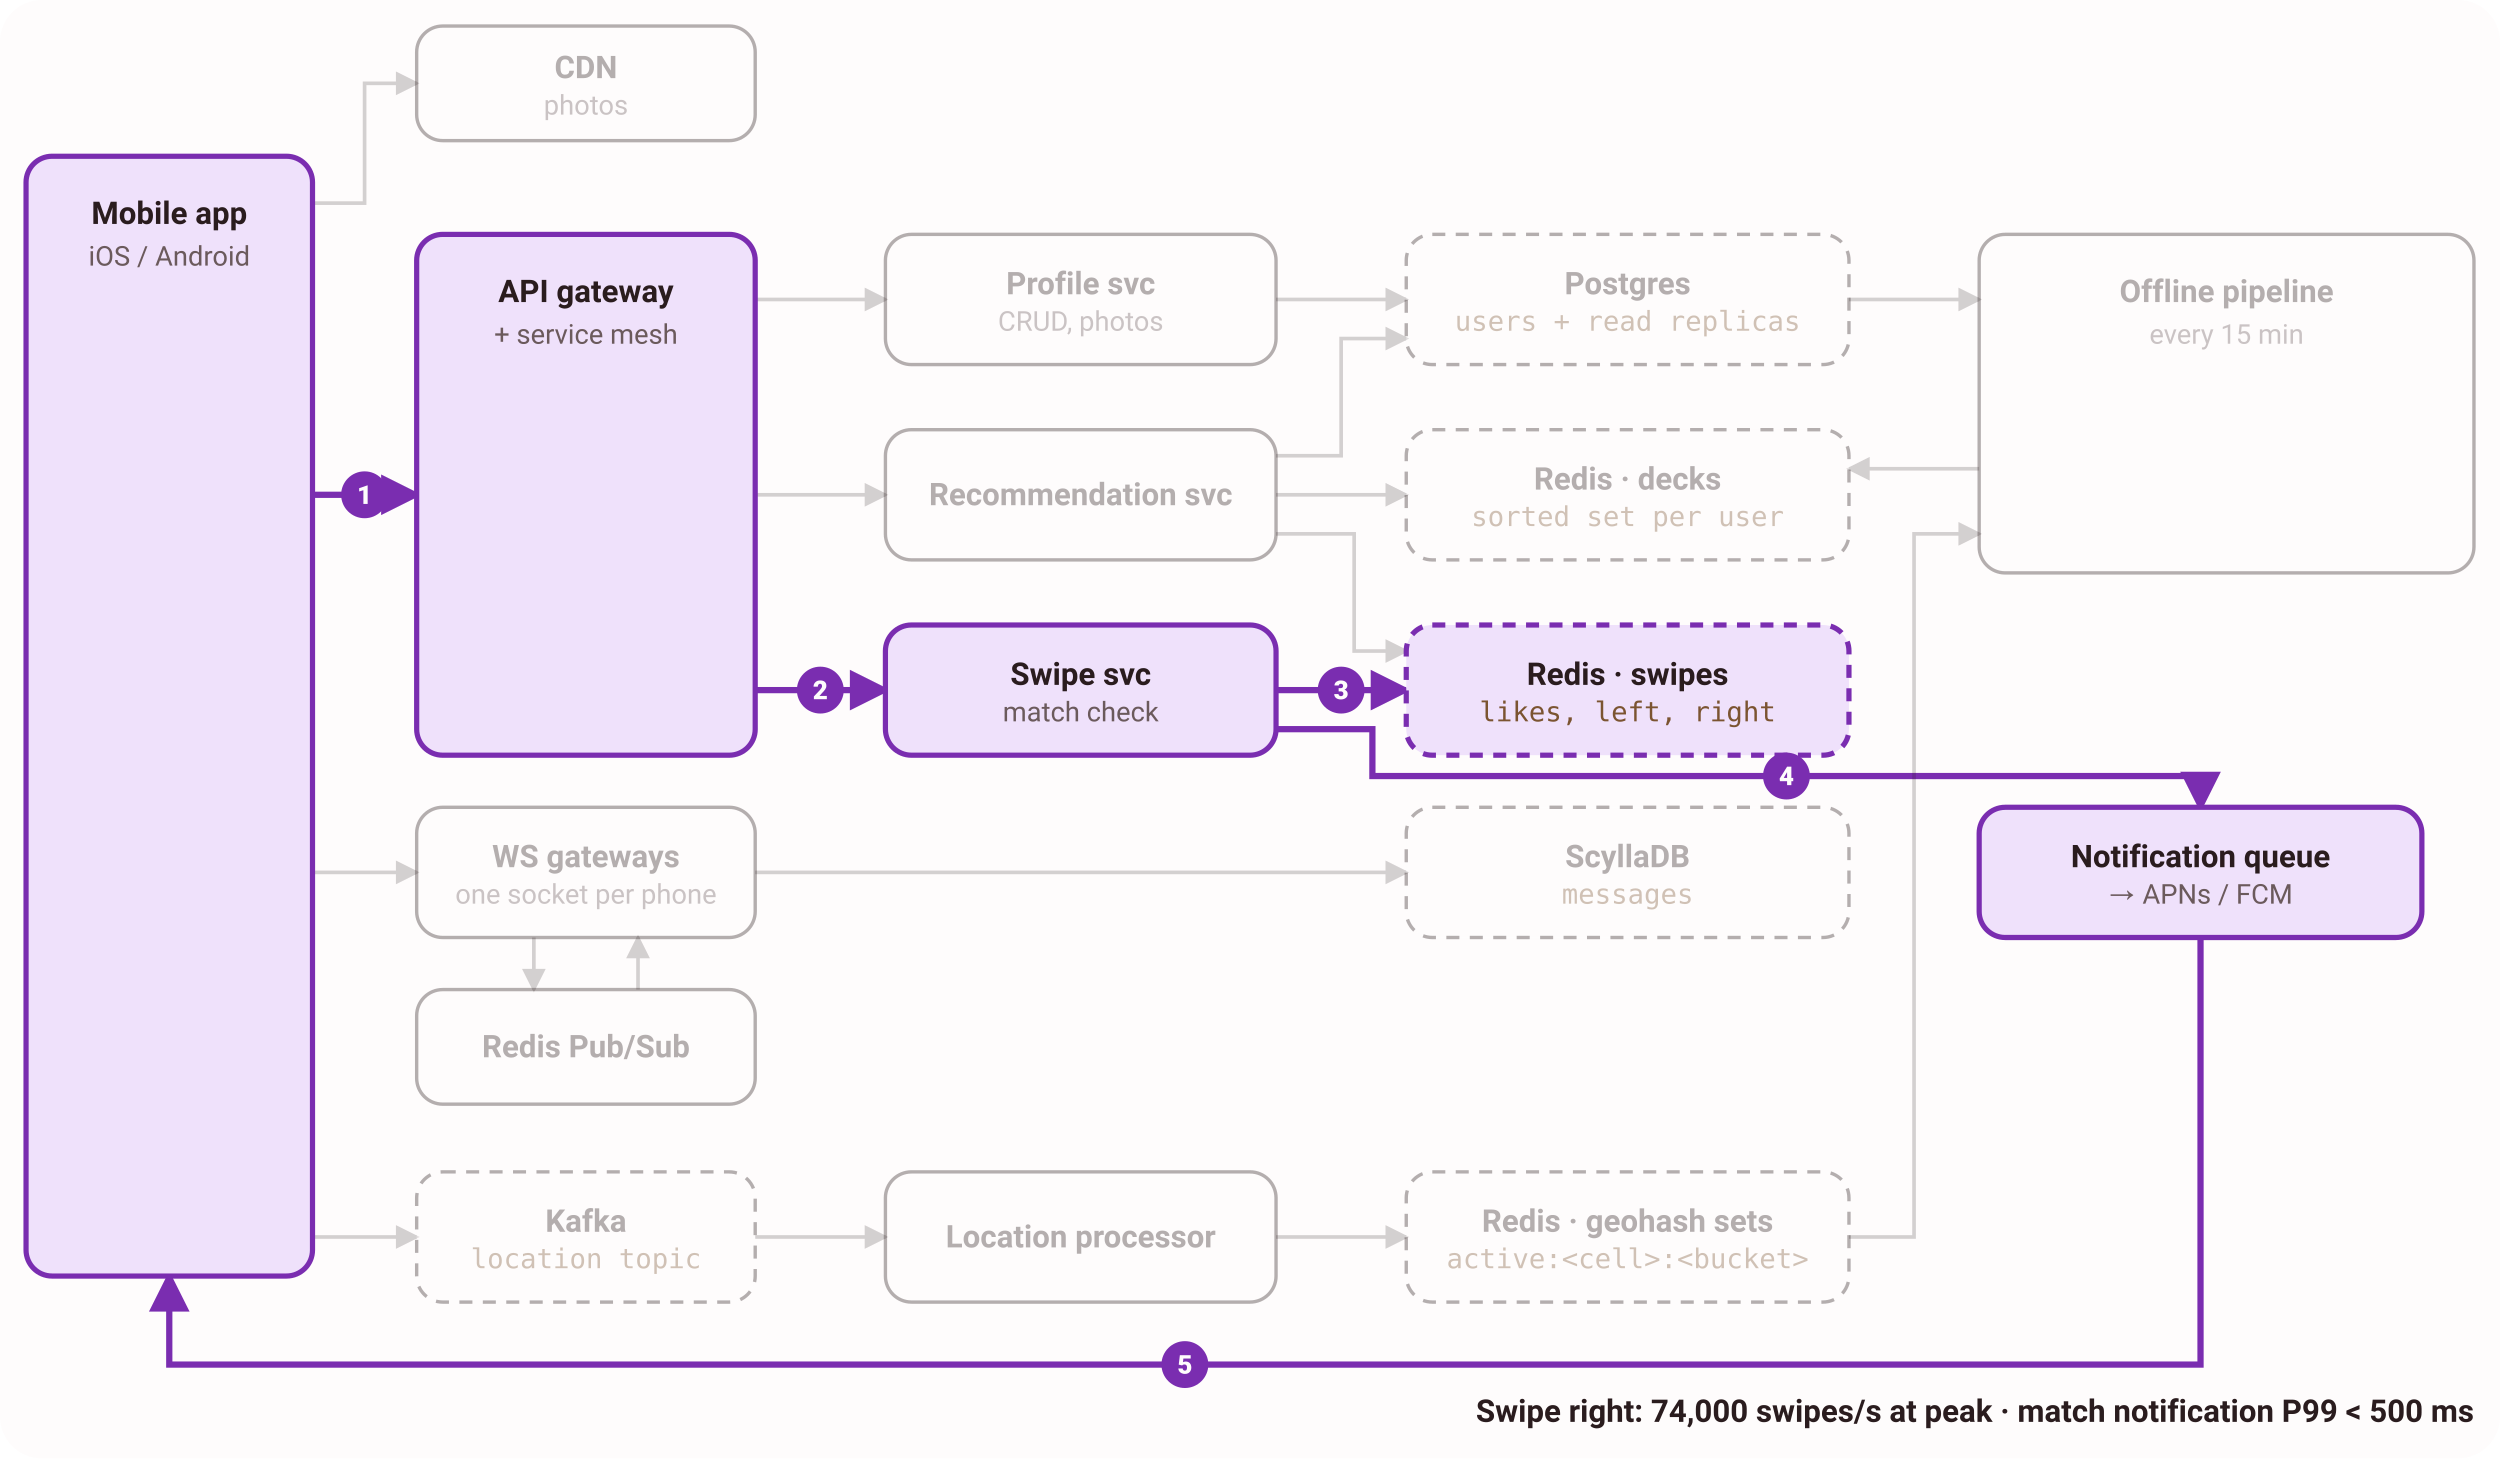
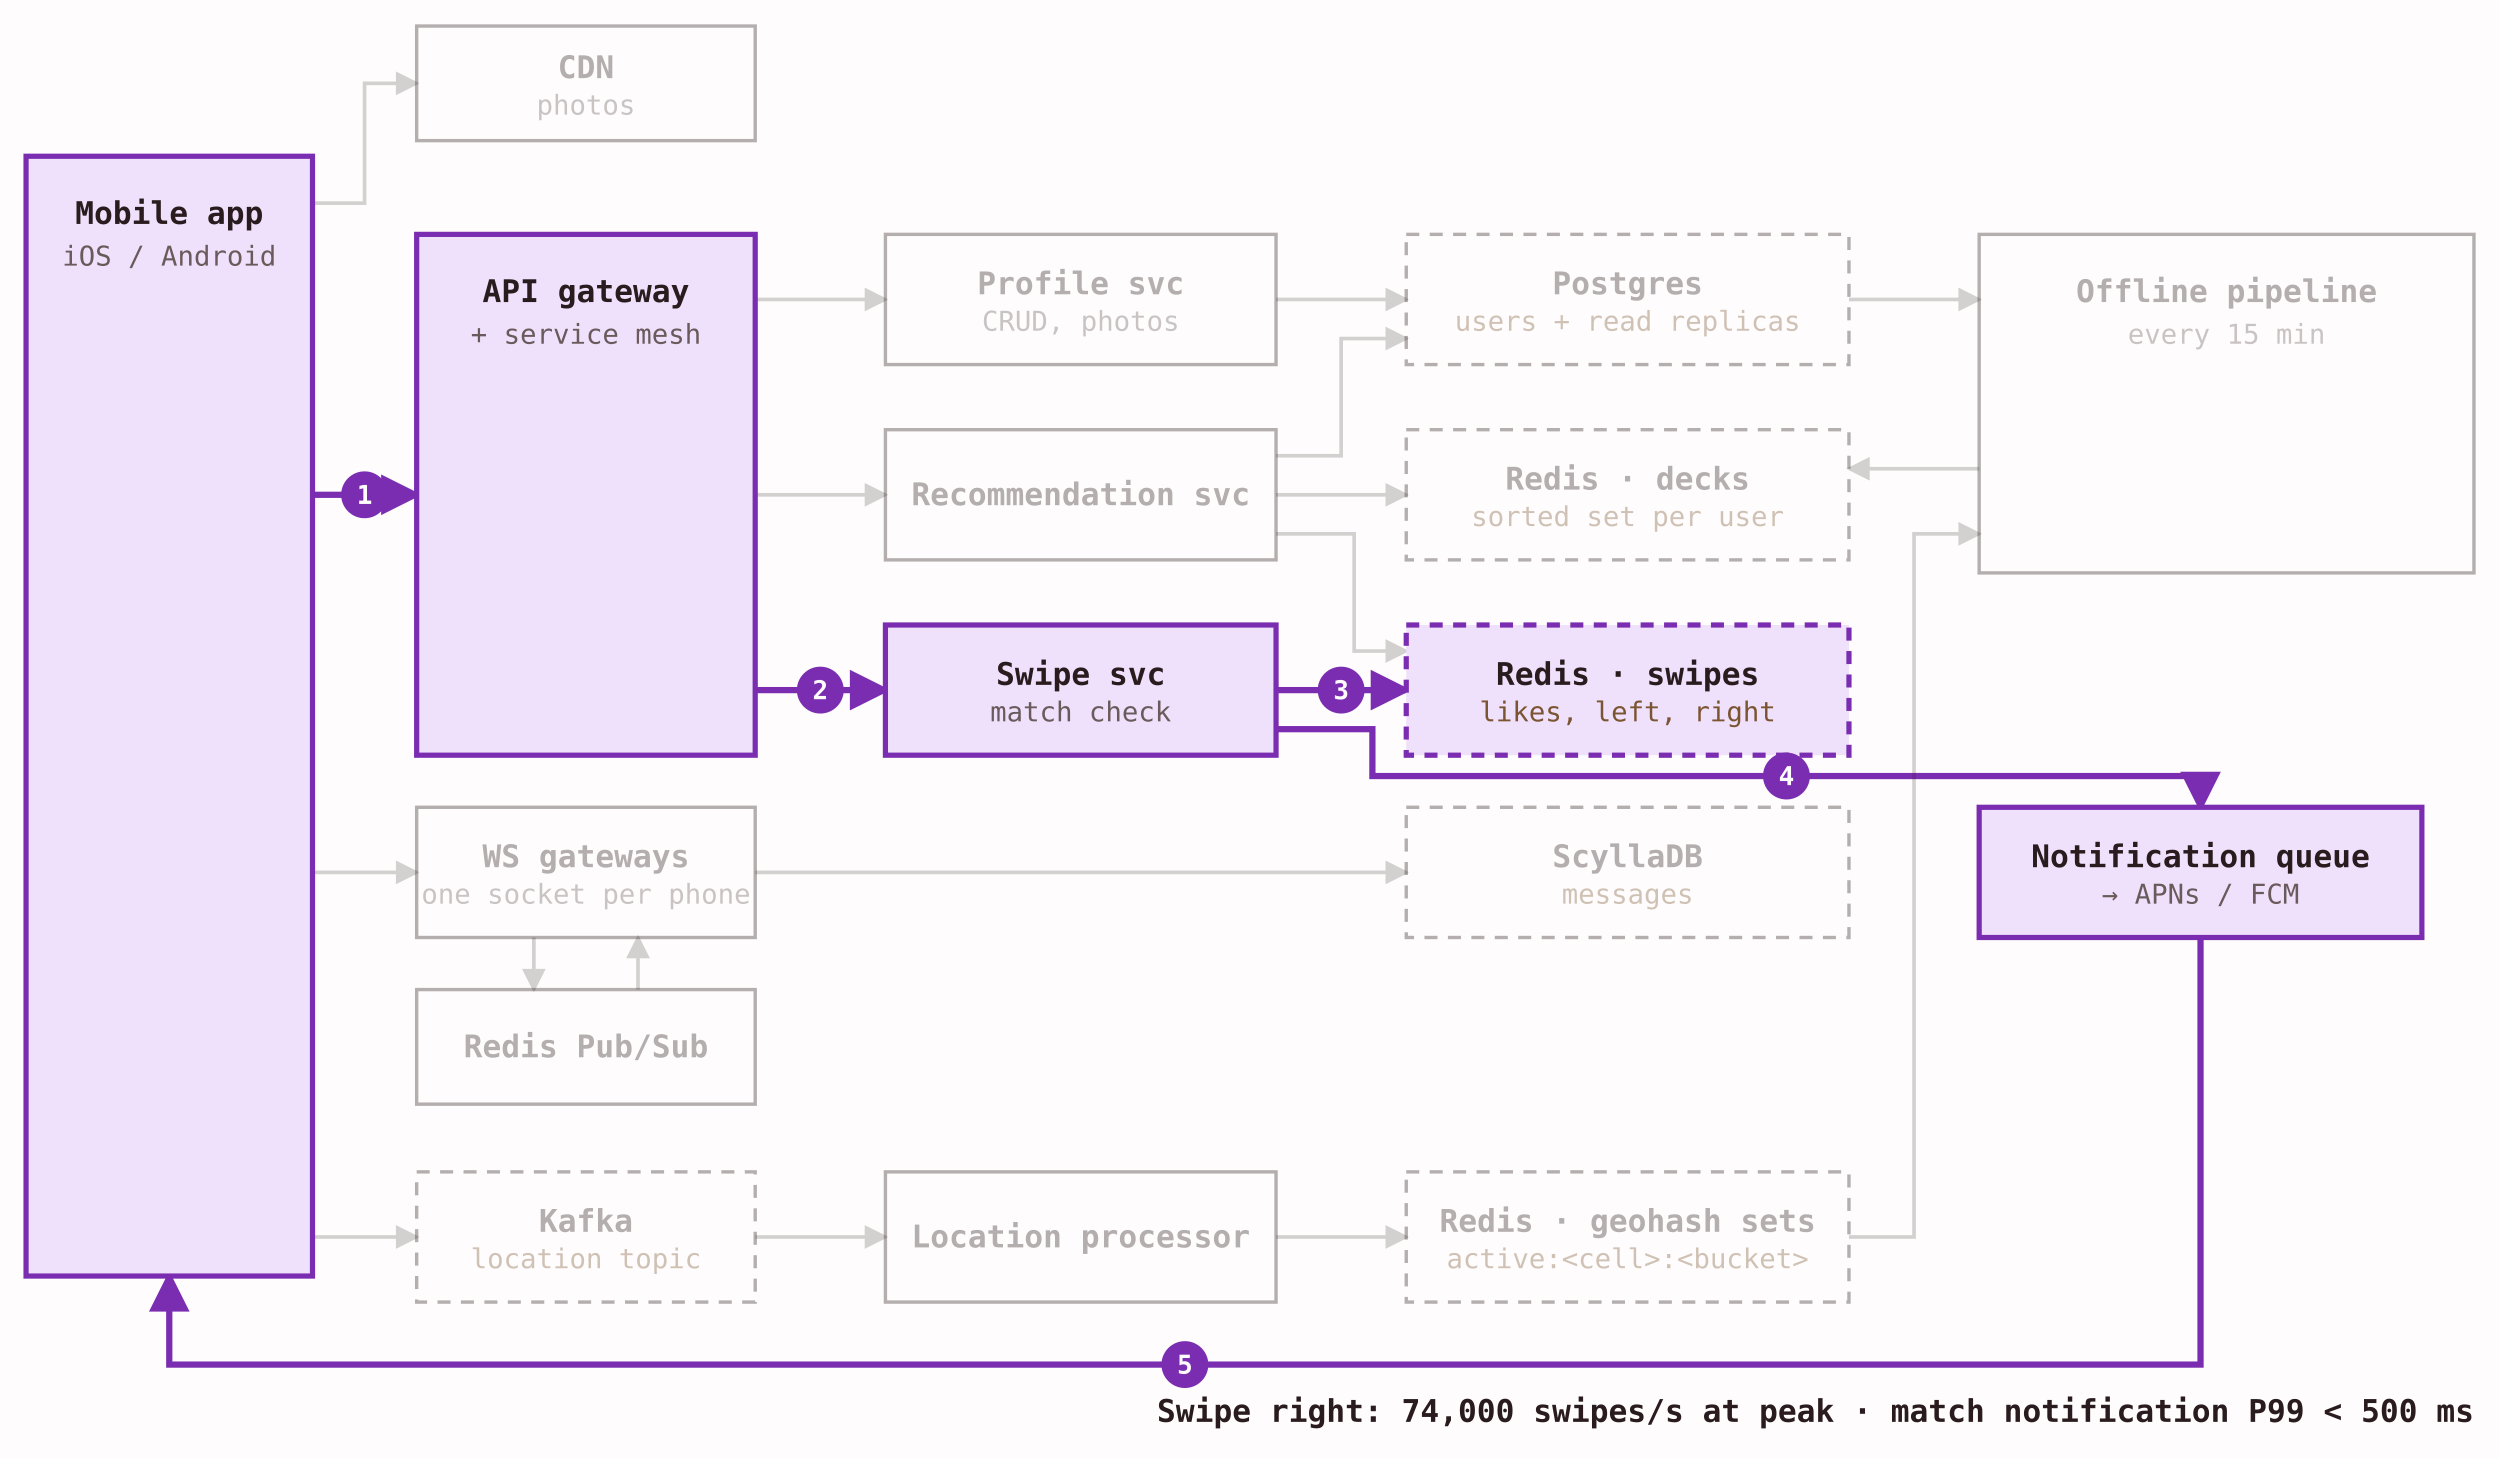
- <svg xmlns="http://www.w3.org/2000/svg" viewBox="0 0 960 560" font-family="ui-sans-serif, system-ui, -apple-system, Segoe UI, Roboto, Helvetica, Arial, sans-serif">
-   <rect width="960" height="560" rx="16" fill="#fefcfc" />
+ <svg xmlns="http://www.w3.org/2000/svg" viewBox="0 0 960 560" font-family="ui-monospace, Menlo, Consolas, monospace">
+   <rect width="960" height="560" fill="#fefcfc" />
  <defs>
    <marker id="mi" viewBox="0 0 8 8" refX="7" refY="4" markerWidth="6.5" markerHeight="6.5" orient="auto-start-reverse">
      <path d="M0,0 L8,4 L0,8 z" fill="#2a1c1e" />
    </marker>
    <marker id="mp" viewBox="0 0 8 8" refX="7" refY="4" markerWidth="6.5" markerHeight="6.5" orient="auto-start-reverse">
      <path d="M0,0 L8,4 L0,8 z" fill="#7a2db0" />
    </marker>
    <marker id="mm" viewBox="0 0 8 8" refX="7" refY="4" markerWidth="6.5" markerHeight="6.5" orient="auto-start-reverse">
      <path d="M0,0 L8,4 L0,8 z" fill="#6b5a5c" />
    </marker>
  </defs>
  <path d="M120,78 L140,78 L140,32 L160,32" fill="none" stroke="#2a1c1e" stroke-width="1.4" opacity="0.2" marker-end="url(#mi)" />
  <path d="M120,190 L160,190" fill="none" stroke="#7a2db0" stroke-width="2.4" marker-end="url(#mp)" />
  <path d="M290,115 L340,115" fill="none" stroke="#2a1c1e" stroke-width="1.4" opacity="0.2" marker-end="url(#mi)" />
  <path d="M290,190 L340,190" fill="none" stroke="#2a1c1e" stroke-width="1.4" opacity="0.2" marker-end="url(#mi)" />
  <path d="M290,265 L340,265" fill="none" stroke="#7a2db0" stroke-width="2.4" marker-end="url(#mp)" />
  <path d="M490,115 L540,115" fill="none" stroke="#2a1c1e" stroke-width="1.4" opacity="0.2" marker-end="url(#mi)" />
  <path d="M490,190 L540,190" fill="none" stroke="#2a1c1e" stroke-width="1.4" opacity="0.2" marker-end="url(#mi)" />
  <path d="M490,265 L540,265" fill="none" stroke="#7a2db0" stroke-width="2.4" marker-end="url(#mp)" />
  <path d="M490,205 L520,205 L520,250 L540,250" fill="none" stroke="#2a1c1e" stroke-width="1.4" opacity="0.2" marker-end="url(#mi)" />
  <path d="M490,175 L515,175 L515,130 L540,130" fill="none" stroke="#2a1c1e" stroke-width="1.4" opacity="0.2" marker-end="url(#mi)" />
  <path d="M490,280 L527,280 L527,298 L845,298 L845,310" fill="none" stroke="#7a2db0" stroke-width="2.4" marker-end="url(#mp)" />
  <path d="M845,360 L845,524 L65,524 L65,490" fill="none" stroke="#7a2db0" stroke-width="2.4" marker-end="url(#mp)" />
  <path d="M120,335 L160,335" fill="none" stroke="#2a1c1e" stroke-width="1.4" opacity="0.2" marker-end="url(#mi)" />
  <path d="M290,335 L540,335" fill="none" stroke="#2a1c1e" stroke-width="1.4" opacity="0.2" marker-end="url(#mi)" />
  <path d="M205,360 L205,380" fill="none" stroke="#2a1c1e" stroke-width="1.4" opacity="0.2" marker-end="url(#mi)" />
  <path d="M245,380 L245,360" fill="none" stroke="#2a1c1e" stroke-width="1.4" opacity="0.2" marker-end="url(#mi)" />
  <path d="M120,475 L160,475" fill="none" stroke="#2a1c1e" stroke-width="1.4" opacity="0.2" marker-end="url(#mi)" />
  <path d="M290,475 L340,475" fill="none" stroke="#2a1c1e" stroke-width="1.4" opacity="0.2" marker-end="url(#mi)" />
  <path d="M490,475 L540,475" fill="none" stroke="#2a1c1e" stroke-width="1.4" opacity="0.2" marker-end="url(#mi)" />
  <path d="M710,475 L735,475 L735,205 L760,205" fill="none" stroke="#2a1c1e" stroke-width="1.4" opacity="0.2" marker-end="url(#mi)" />
  <path d="M710,115 L760,115" fill="none" stroke="#2a1c1e" stroke-width="1.4" opacity="0.2" marker-end="url(#mi)" />
  <path d="M760,180 L710,180" fill="none" stroke="#2a1c1e" stroke-width="1.4" opacity="0.2" marker-end="url(#mi)" />
  <g opacity="1">
-     <rect x="10" y="60" width="110" height="430" rx="10" fill="#efe1fb" stroke="#7a2db0" stroke-width="2" />
+     <rect x="10" y="60" width="110" height="430" fill="#efe1fb" stroke="#7a2db0" stroke-width="2" />
    <text x="65.0" y="86" font-size="12" font-weight="750" fill="#2a1c1e" text-anchor="middle">Mobile app</text>
    <text x="65.0" y="102" font-size="10.5" font-weight="400" fill="#6b5a5c" text-anchor="middle">iOS / Android</text>
  </g>
  <g opacity="0.35">
-     <rect x="160" y="10" width="130" height="44" rx="10" fill="#fefcfc" stroke="#2a1c1e" stroke-width="1.3" />
+     <rect x="160" y="10" width="130" height="44" fill="#fefcfc" stroke="#2a1c1e" stroke-width="1.3" />
    <text x="225.0" y="30.0" font-size="12" font-weight="750" fill="#2a1c1e" text-anchor="middle">CDN</text>
    <text x="225.0" y="44.0" font-size="10.5" font-weight="400" fill="#6b5a5c" text-anchor="middle">photos</text>
  </g>
  <g opacity="1">
-     <rect x="160" y="90" width="130" height="200" rx="10" fill="#efe1fb" stroke="#7a2db0" stroke-width="2" />
+     <rect x="160" y="90" width="130" height="200" fill="#efe1fb" stroke="#7a2db0" stroke-width="2" />
    <text x="225.0" y="116" font-size="12" font-weight="750" fill="#2a1c1e" text-anchor="middle">API gateway</text>
    <text x="225.0" y="132" font-size="10.5" font-weight="400" fill="#6b5a5c" text-anchor="middle">+ service mesh</text>
  </g>
  <g opacity="0.35">
-     <rect x="160" y="310" width="130" height="50" rx="10" fill="#fefcfc" stroke="#2a1c1e" stroke-width="1.3" />
+     <rect x="160" y="310" width="130" height="50" fill="#fefcfc" stroke="#2a1c1e" stroke-width="1.3" />
    <text x="225.0" y="333.0" font-size="12" font-weight="750" fill="#2a1c1e" text-anchor="middle">WS gateways</text>
    <text x="225.0" y="347.0" font-size="10.5" font-weight="400" fill="#6b5a5c" text-anchor="middle">one socket per phone</text>
  </g>
  <g opacity="0.35">
-     <rect x="160" y="380" width="130" height="44" rx="10" fill="#fefcfc" stroke="#2a1c1e" stroke-width="1.3" />
+     <rect x="160" y="380" width="130" height="44" fill="#fefcfc" stroke="#2a1c1e" stroke-width="1.3" />
    <text x="225.0" y="406.0" font-size="12" font-weight="750" fill="#2a1c1e" text-anchor="middle">Redis Pub/Sub</text>
  </g>
  <g opacity="0.35">
-     <rect x="160" y="450" width="130" height="50" rx="10" fill="#fefcfc" stroke="#2a1c1e" stroke-width="1.3" stroke-dasharray="5 4" />
+     <rect x="160" y="450" width="130" height="50" fill="#fefcfc" stroke="#2a1c1e" stroke-width="1.3" stroke-dasharray="5 4" />
    <text x="225.0" y="473.0" font-size="12" font-weight="750" fill="#2a1c1e" text-anchor="middle">Kafka</text>
    <text x="225.0" y="487.0" font-size="10.5" font-weight="400" fill="#7b5431" text-anchor="middle" font-family="ui-monospace, Menlo, Consolas, monospace">location topic</text>
  </g>
  <g opacity="0.35">
-     <rect x="340" y="90" width="150" height="50" rx="10" fill="#fefcfc" stroke="#2a1c1e" stroke-width="1.3" />
+     <rect x="340" y="90" width="150" height="50" fill="#fefcfc" stroke="#2a1c1e" stroke-width="1.3" />
    <text x="415.0" y="113.0" font-size="12" font-weight="750" fill="#2a1c1e" text-anchor="middle">Profile svc</text>
    <text x="415.0" y="127.0" font-size="10.5" font-weight="400" fill="#6b5a5c" text-anchor="middle">CRUD, photos</text>
  </g>
  <g opacity="0.35">
-     <rect x="340" y="165" width="150" height="50" rx="10" fill="#fefcfc" stroke="#2a1c1e" stroke-width="1.3" />
+     <rect x="340" y="165" width="150" height="50" fill="#fefcfc" stroke="#2a1c1e" stroke-width="1.3" />
    <text x="415.0" y="194.0" font-size="12" font-weight="750" fill="#2a1c1e" text-anchor="middle">Recommendation svc</text>
  </g>
  <g opacity="1">
-     <rect x="340" y="240" width="150" height="50" rx="10" fill="#efe1fb" stroke="#7a2db0" stroke-width="2" />
+     <rect x="340" y="240" width="150" height="50" fill="#efe1fb" stroke="#7a2db0" stroke-width="2" />
    <text x="415.0" y="263.0" font-size="12" font-weight="750" fill="#2a1c1e" text-anchor="middle">Swipe svc</text>
    <text x="415.0" y="277.0" font-size="10.5" font-weight="400" fill="#6b5a5c" text-anchor="middle">match check</text>
  </g>
  <g opacity="0.35">
-     <rect x="340" y="450" width="150" height="50" rx="10" fill="#fefcfc" stroke="#2a1c1e" stroke-width="1.3" />
+     <rect x="340" y="450" width="150" height="50" fill="#fefcfc" stroke="#2a1c1e" stroke-width="1.3" />
    <text x="415.0" y="479.0" font-size="12" font-weight="750" fill="#2a1c1e" text-anchor="middle">Location processor</text>
  </g>
  <g opacity="0.35">
-     <rect x="540" y="90" width="170" height="50" rx="10" fill="#fefcfc" stroke="#2a1c1e" stroke-width="1.3" stroke-dasharray="5 4" />
+     <rect x="540" y="90" width="170" height="50" fill="#fefcfc" stroke="#2a1c1e" stroke-width="1.3" stroke-dasharray="5 4" />
    <text x="625.0" y="113.0" font-size="12" font-weight="750" fill="#2a1c1e" text-anchor="middle">Postgres</text>
    <text x="625.0" y="127.0" font-size="10.5" font-weight="400" fill="#7b5431" text-anchor="middle" font-family="ui-monospace, Menlo, Consolas, monospace">users + read replicas</text>
  </g>
  <g opacity="0.35">
-     <rect x="540" y="165" width="170" height="50" rx="10" fill="#fefcfc" stroke="#2a1c1e" stroke-width="1.3" stroke-dasharray="5 4" />
+     <rect x="540" y="165" width="170" height="50" fill="#fefcfc" stroke="#2a1c1e" stroke-width="1.3" stroke-dasharray="5 4" />
    <text x="625.0" y="188.0" font-size="12" font-weight="750" fill="#2a1c1e" text-anchor="middle">Redis · decks</text>
    <text x="625.0" y="202.0" font-size="10.5" font-weight="400" fill="#7b5431" text-anchor="middle" font-family="ui-monospace, Menlo, Consolas, monospace">sorted set per user</text>
  </g>
  <g opacity="1">
-     <rect x="540" y="240" width="170" height="50" rx="10" fill="#efe1fb" stroke="#7a2db0" stroke-width="2" stroke-dasharray="5 4" />
+     <rect x="540" y="240" width="170" height="50" fill="#efe1fb" stroke="#7a2db0" stroke-width="2" stroke-dasharray="5 4" />
    <text x="625.0" y="263.0" font-size="12" font-weight="750" fill="#2a1c1e" text-anchor="middle">Redis · swipes</text>
    <text x="625.0" y="277.0" font-size="10.5" font-weight="400" fill="#7b5431" text-anchor="middle" font-family="ui-monospace, Menlo, Consolas, monospace">likes, left, right</text>
  </g>
  <g opacity="0.35">
-     <rect x="540" y="310" width="170" height="50" rx="10" fill="#fefcfc" stroke="#2a1c1e" stroke-width="1.3" stroke-dasharray="5 4" />
+     <rect x="540" y="310" width="170" height="50" fill="#fefcfc" stroke="#2a1c1e" stroke-width="1.3" stroke-dasharray="5 4" />
    <text x="625.0" y="333.0" font-size="12" font-weight="750" fill="#2a1c1e" text-anchor="middle">ScyllaDB</text>
    <text x="625.0" y="347.0" font-size="10.5" font-weight="400" fill="#7b5431" text-anchor="middle" font-family="ui-monospace, Menlo, Consolas, monospace">messages</text>
  </g>
  <g opacity="0.35">
-     <rect x="540" y="450" width="170" height="50" rx="10" fill="#fefcfc" stroke="#2a1c1e" stroke-width="1.3" stroke-dasharray="5 4" />
+     <rect x="540" y="450" width="170" height="50" fill="#fefcfc" stroke="#2a1c1e" stroke-width="1.3" stroke-dasharray="5 4" />
    <text x="625.0" y="473.0" font-size="12" font-weight="750" fill="#2a1c1e" text-anchor="middle">Redis · geohash sets</text>
    <text x="625.0" y="487.0" font-size="10.5" font-weight="400" fill="#7b5431" text-anchor="middle" font-family="ui-monospace, Menlo, Consolas, monospace">active:&lt;cell&gt;:&lt;bucket&gt;</text>
  </g>
  <g opacity="0.35">
-     <rect x="760" y="90" width="190" height="130" rx="10" fill="#fefcfc" stroke="#2a1c1e" stroke-width="1.3" />
+     <rect x="760" y="90" width="190" height="130" fill="#fefcfc" stroke="#2a1c1e" stroke-width="1.3" />
    <text x="855.0" y="116" font-size="12" font-weight="750" fill="#2a1c1e" text-anchor="middle">Offline pipeline</text>
    <text x="855.0" y="132" font-size="10.5" font-weight="400" fill="#6b5a5c" text-anchor="middle">every 15 min</text>
  </g>
  <g opacity="1">
-     <rect x="760" y="310" width="170" height="50" rx="10" fill="#efe1fb" stroke="#7a2db0" stroke-width="2" />
+     <rect x="760" y="310" width="170" height="50" fill="#efe1fb" stroke="#7a2db0" stroke-width="2" />
    <text x="845.0" y="333.0" font-size="12" font-weight="750" fill="#2a1c1e" text-anchor="middle">Notification queue</text>
    <text x="845.0" y="347.0" font-size="10.5" font-weight="400" fill="#6b5a5c" text-anchor="middle">→ APNs / FCM</text>
  </g>
  <circle cx="140.0" cy="190.0" r="9" fill="#7a2db0" />
  <text x="140.0" y="193.5" font-size="10" font-weight="800" fill="#fefcfc" text-anchor="middle">1</text>
  <circle cx="315.0" cy="265.0" r="9" fill="#7a2db0" />
  <text x="315.0" y="268.5" font-size="10" font-weight="800" fill="#fefcfc" text-anchor="middle">2</text>
  <circle cx="515.0" cy="265.0" r="9" fill="#7a2db0" />
  <text x="515.0" y="268.5" font-size="10" font-weight="800" fill="#fefcfc" text-anchor="middle">3</text>
  <circle cx="686.0" cy="298.0" r="9" fill="#7a2db0" />
  <text x="686.0" y="301.5" font-size="10" font-weight="800" fill="#fefcfc" text-anchor="middle">4</text>
  <circle cx="455.0" cy="524.0" r="9" fill="#7a2db0" />
  <text x="455.0" y="527.5" font-size="10" font-weight="800" fill="#fefcfc" text-anchor="middle">5</text>
  <text x="950" y="546" font-size="12" font-weight="600" fill="#2a1c1e" text-anchor="end">Swipe right: 74,000 swipes/s at peak · match notification P99 &lt; 500 ms</text>
</svg>
